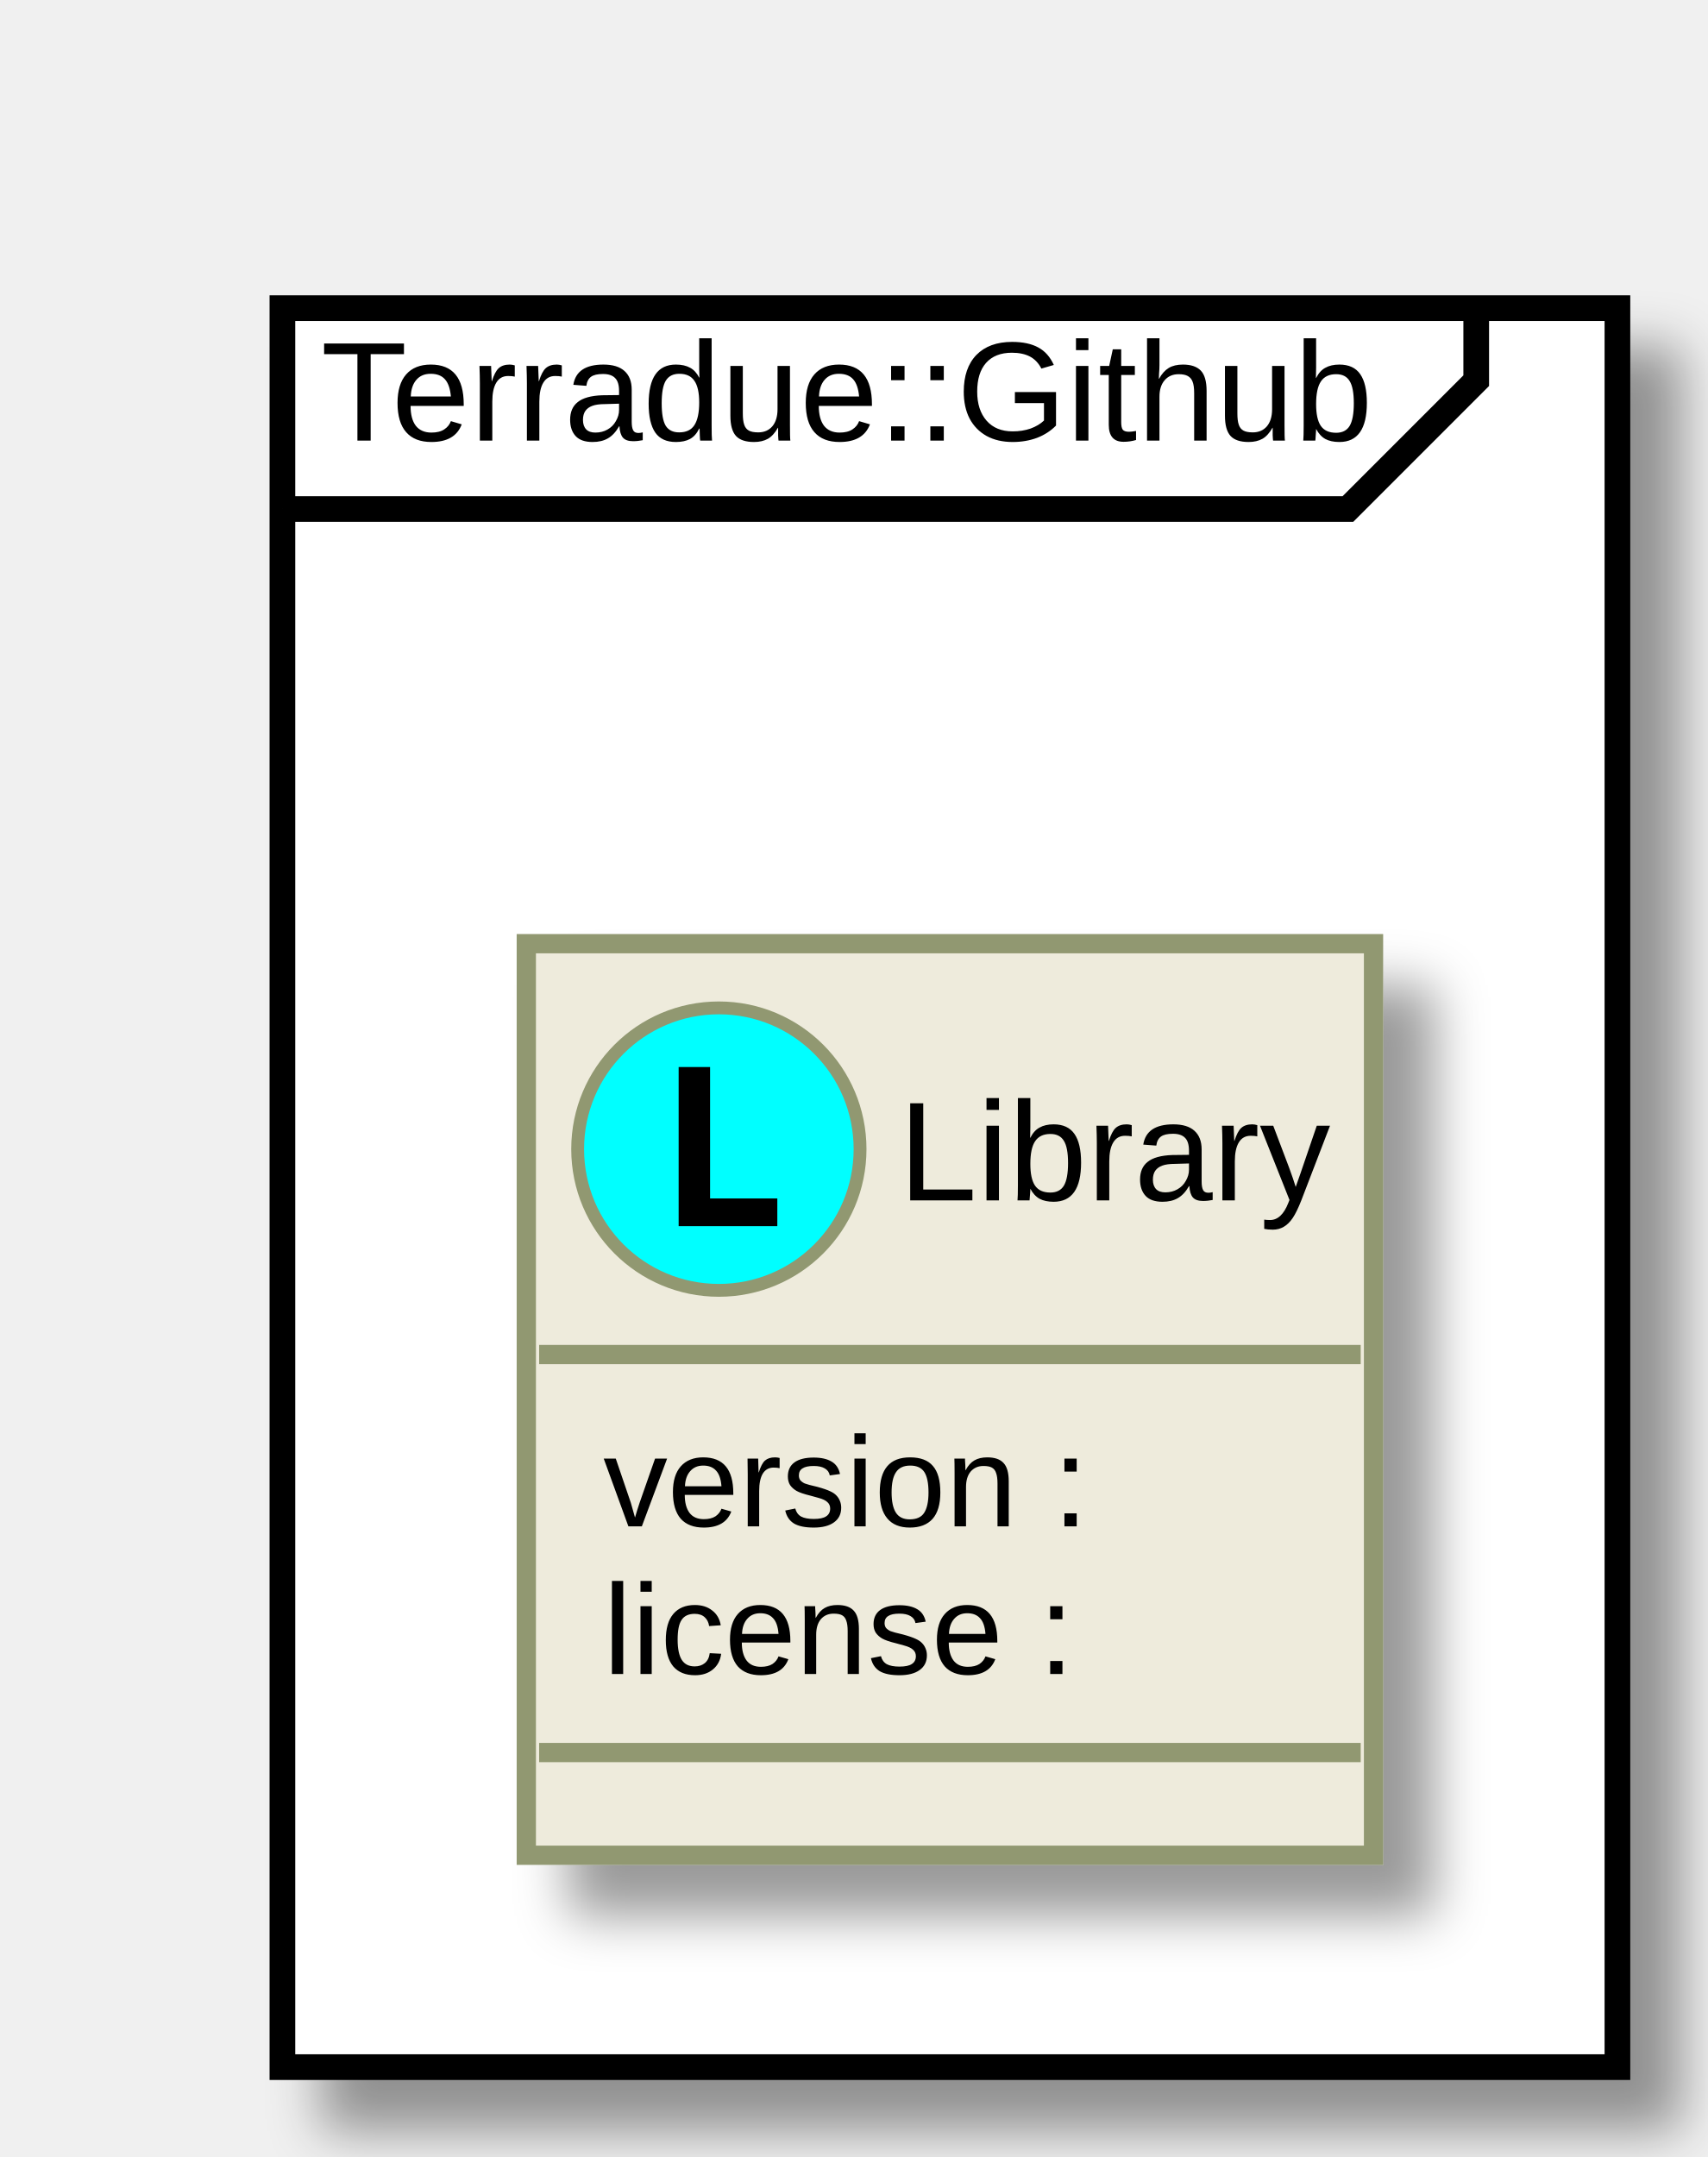
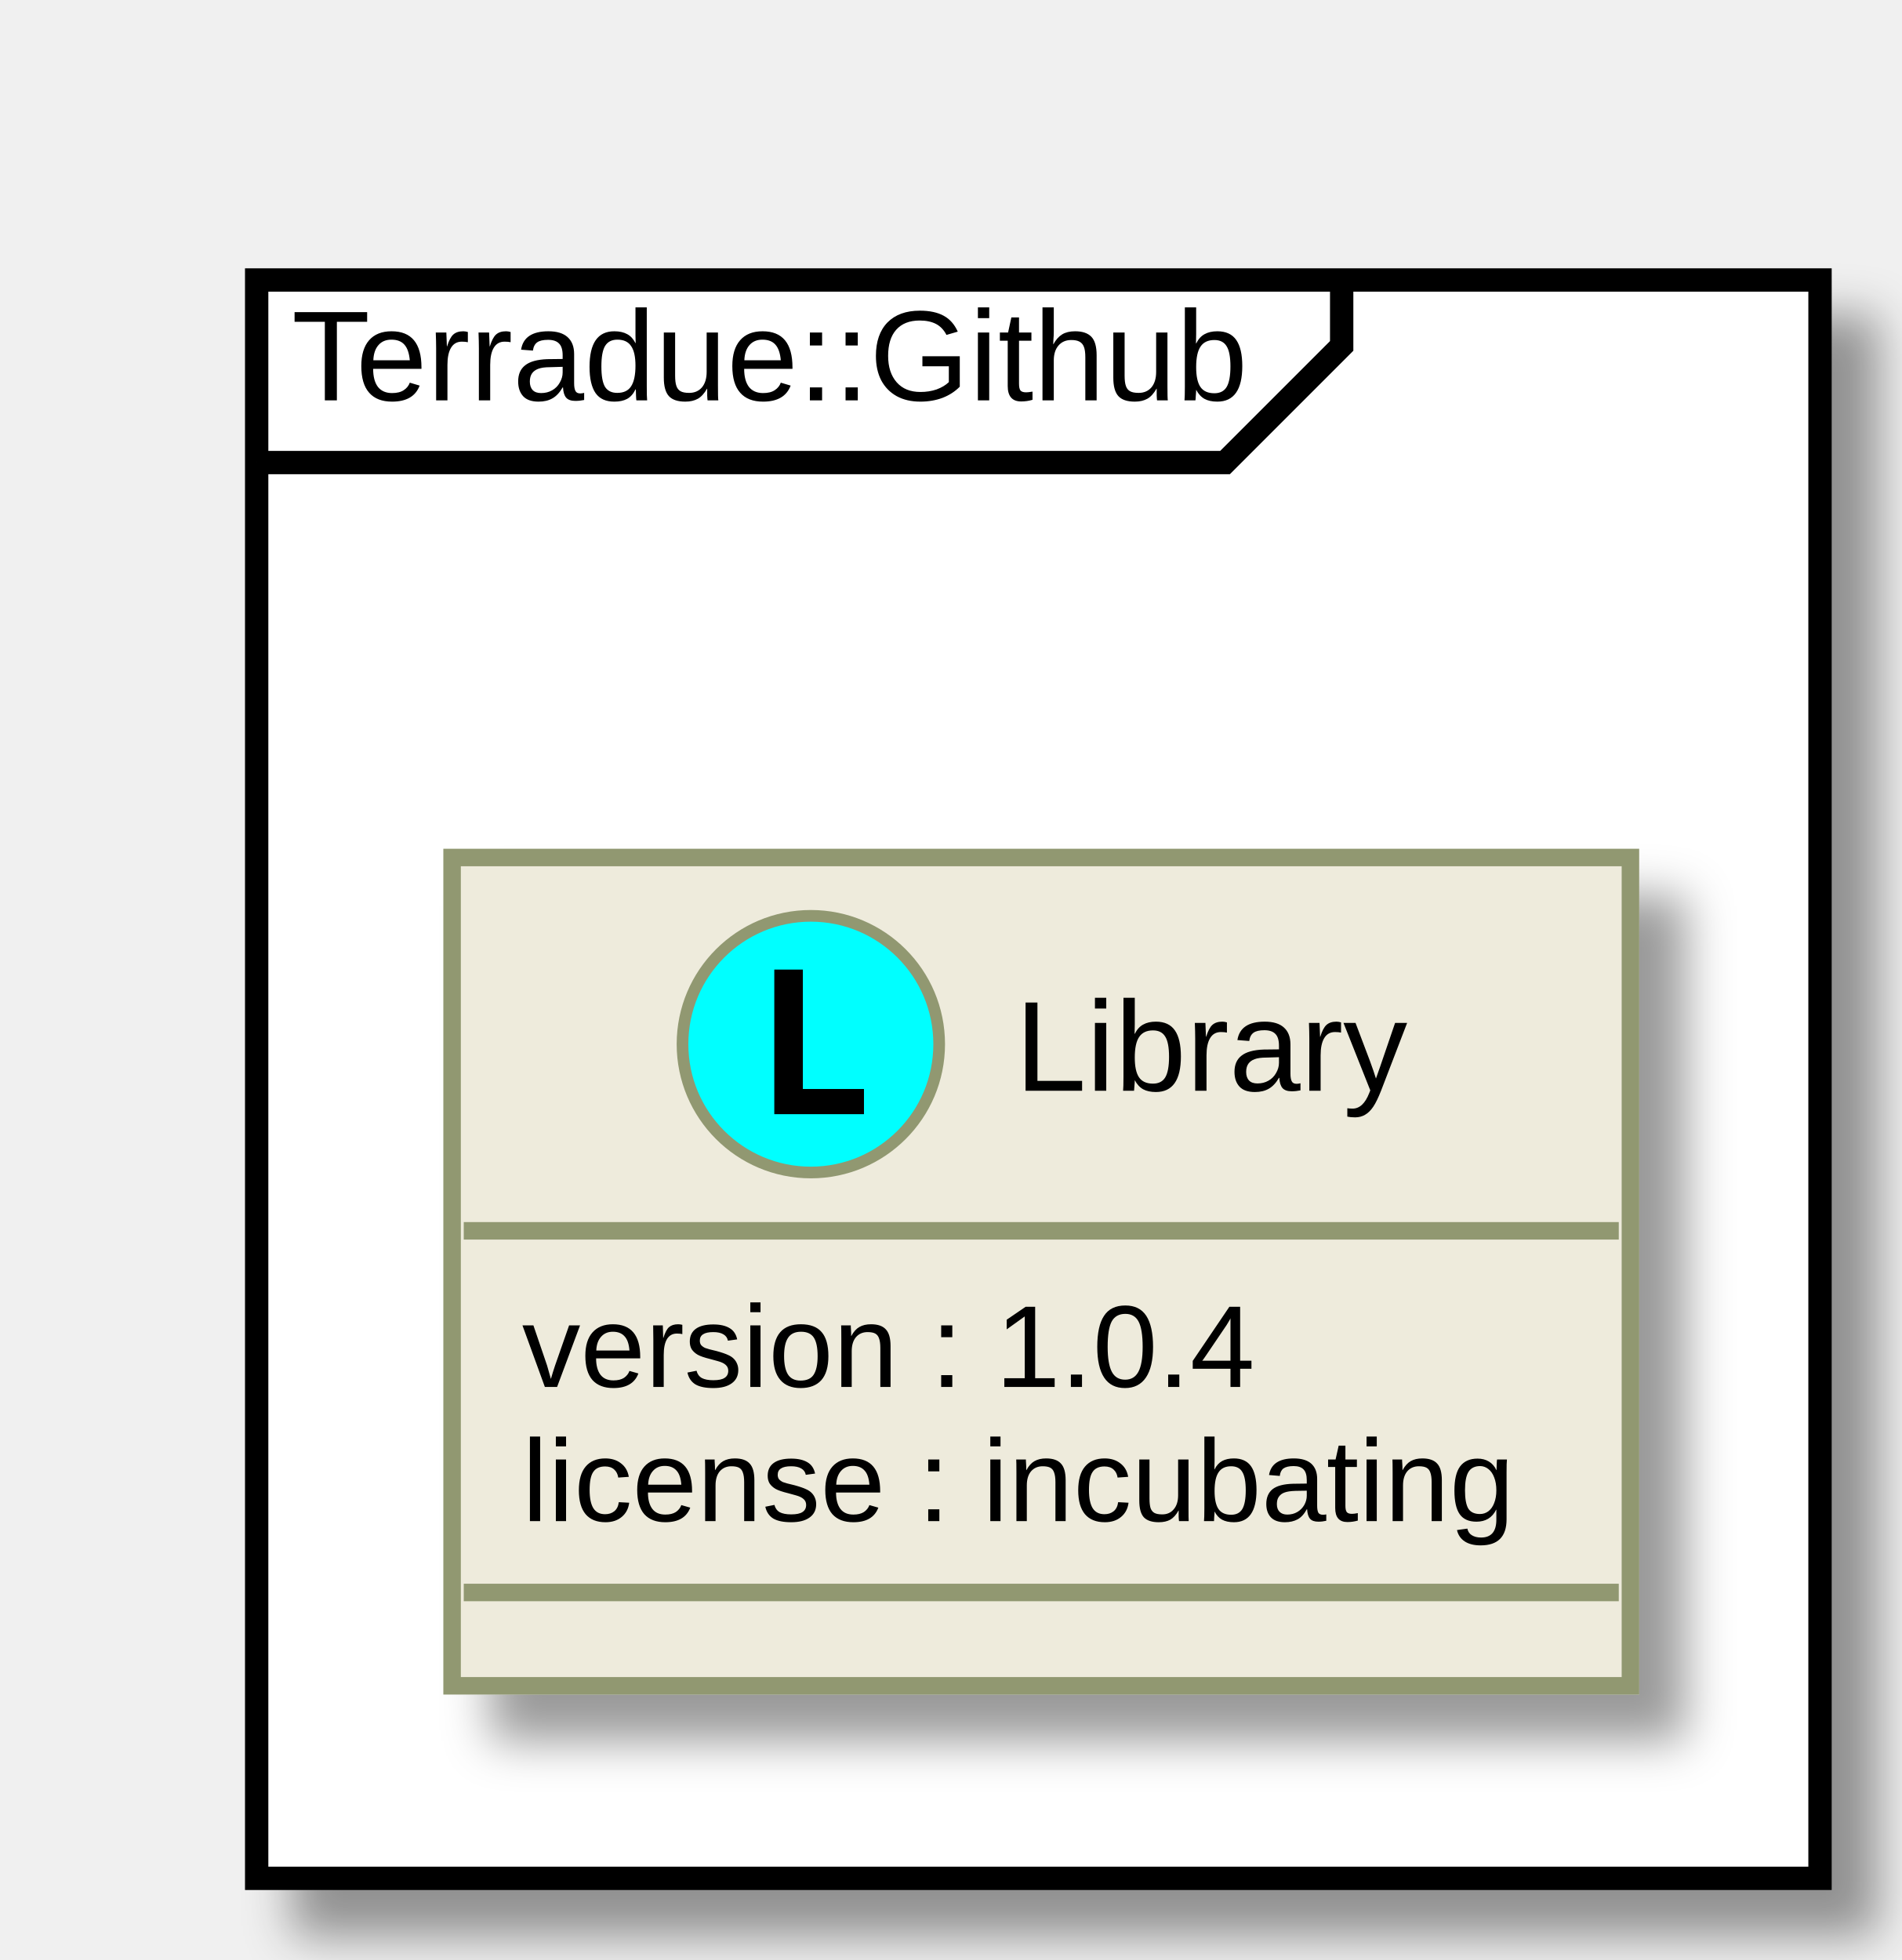
- <svg xmlns="http://www.w3.org/2000/svg" xmlns:xlink="http://www.w3.org/1999/xlink" height="168pt" style="width:133px;height:168px;" version="1.1" viewBox="0 0 133 168" width="133pt">
+ <svg xmlns="http://www.w3.org/2000/svg" xmlns:xlink="http://www.w3.org/1999/xlink" height="168pt" style="width:163px;height:168px;" version="1.1" viewBox="0 0 163 168" width="163pt">
  <defs>
    <filter height="300%" id="f1" width="300%" x="-1" y="-1">
      <feGaussianBlur result="blurOut" stdDeviation="2.0" />
      <feColorMatrix in="blurOut" result="blurOut2" type="matrix" values="0 0 0 0 0 0 0 0 0 0 0 0 0 0 0 0 0 0 .4 0" />
      <feOffset dx="4.0" dy="4.0" in="blurOut2" result="blurOut3" />
      <feBlend in="SourceGraphic" in2="blurOut3" mode="normal" />
    </filter>
  </defs>
  <g>
-     <rect fill="#FFFFFF" filter="url(#f1)" height="137" style="stroke: #000000; stroke-width: 2.0;" width="104" x="22" y="24" />
+     <rect fill="#FFFFFF" filter="url(#f1)" height="137" style="stroke: #000000; stroke-width: 2.0;" width="134" x="22" y="24" />
    <path d="M115,25 L115,29.649 L105,39.649 L22,39.649 " fill="#FFFFFF" style="stroke: #000000; stroke-width: 2.0;" />
    <text fill="#000000" font-family="Arial" font-size="11" lengthAdjust="spacingAndGlyphs" textLength="83" x="25" y="34.318">Terradue::Github</text>
    <a target="_top" xlink:href="../technology/packages/namespace_terradue_1_1_github.html" xlink:title="../technology/packages/namespace_terradue_1_1_github.html">
-       <rect fill="#EEEBDC" filter="url(#f1)" height="70.998" style="stroke: #919871; stroke-width: 1.5;" width="66" x="41" y="73.5" />
-       <ellipse cx="56" cy="89.5" fill="#00FFFF" rx="11" ry="11" style="stroke: #919871; stroke-width: 1.0;" />
-       <path d="M52.868,95.5 L52.868,83.107 L55.316,83.107 L55.316,93.342 L60.554,93.342 L60.554,95.5 Z " />
-       <text fill="#000000" font-family="Arial" font-size="11" lengthAdjust="spacingAndGlyphs" textLength="34" x="70" y="93.493">Library</text>
-       <line style="stroke: #919871; stroke-width: 1.5;" x1="42" x2="106" y1="105.5" y2="105.5" />
-       <text fill="#000000" font-family="Arial" font-size="10" lengthAdjust="spacingAndGlyphs" textLength="39" x="47" y="118.88">version :</text>
-       <text fill="#000000" font-family="Arial" font-size="10" lengthAdjust="spacingAndGlyphs" textLength="38" x="47" y="130.379">license :</text>
-       <line style="stroke: #919871; stroke-width: 1.5;" x1="42" x2="106" y1="136.498" y2="136.498" />
+       <rect fill="#EEEBDC" filter="url(#f1)" height="70.998" style="stroke: #919871; stroke-width: 1.5;" width="101" x="38.75" y="73.5" />
+       <ellipse cx="69.5" cy="89.5" fill="#00FFFF" rx="11" ry="11" style="stroke: #919871; stroke-width: 1.0;" />
+       <path d="M66.368,95.5 L66.368,83.107 L68.816,83.107 L68.816,93.342 L74.054,93.342 L74.054,95.5 Z " />
+       <text fill="#000000" font-family="Arial" font-size="11" lengthAdjust="spacingAndGlyphs" textLength="34" x="87" y="93.493">Library</text>
+       <line style="stroke: #919871; stroke-width: 1.5;" x1="39.75" x2="138.75" y1="105.5" y2="105.5" />
+       <text fill="#000000" font-family="Arial" font-size="10" lengthAdjust="spacingAndGlyphs" textLength="66" x="44.75" y="118.88">version : 1.0.4</text>
+       <text fill="#000000" font-family="Arial" font-size="10" lengthAdjust="spacingAndGlyphs" textLength="89" x="44.75" y="130.379">license : incubating</text>
+       <line style="stroke: #919871; stroke-width: 1.5;" x1="39.75" x2="138.75" y1="136.498" y2="136.498" />
    </a>
  </g>
</svg>
